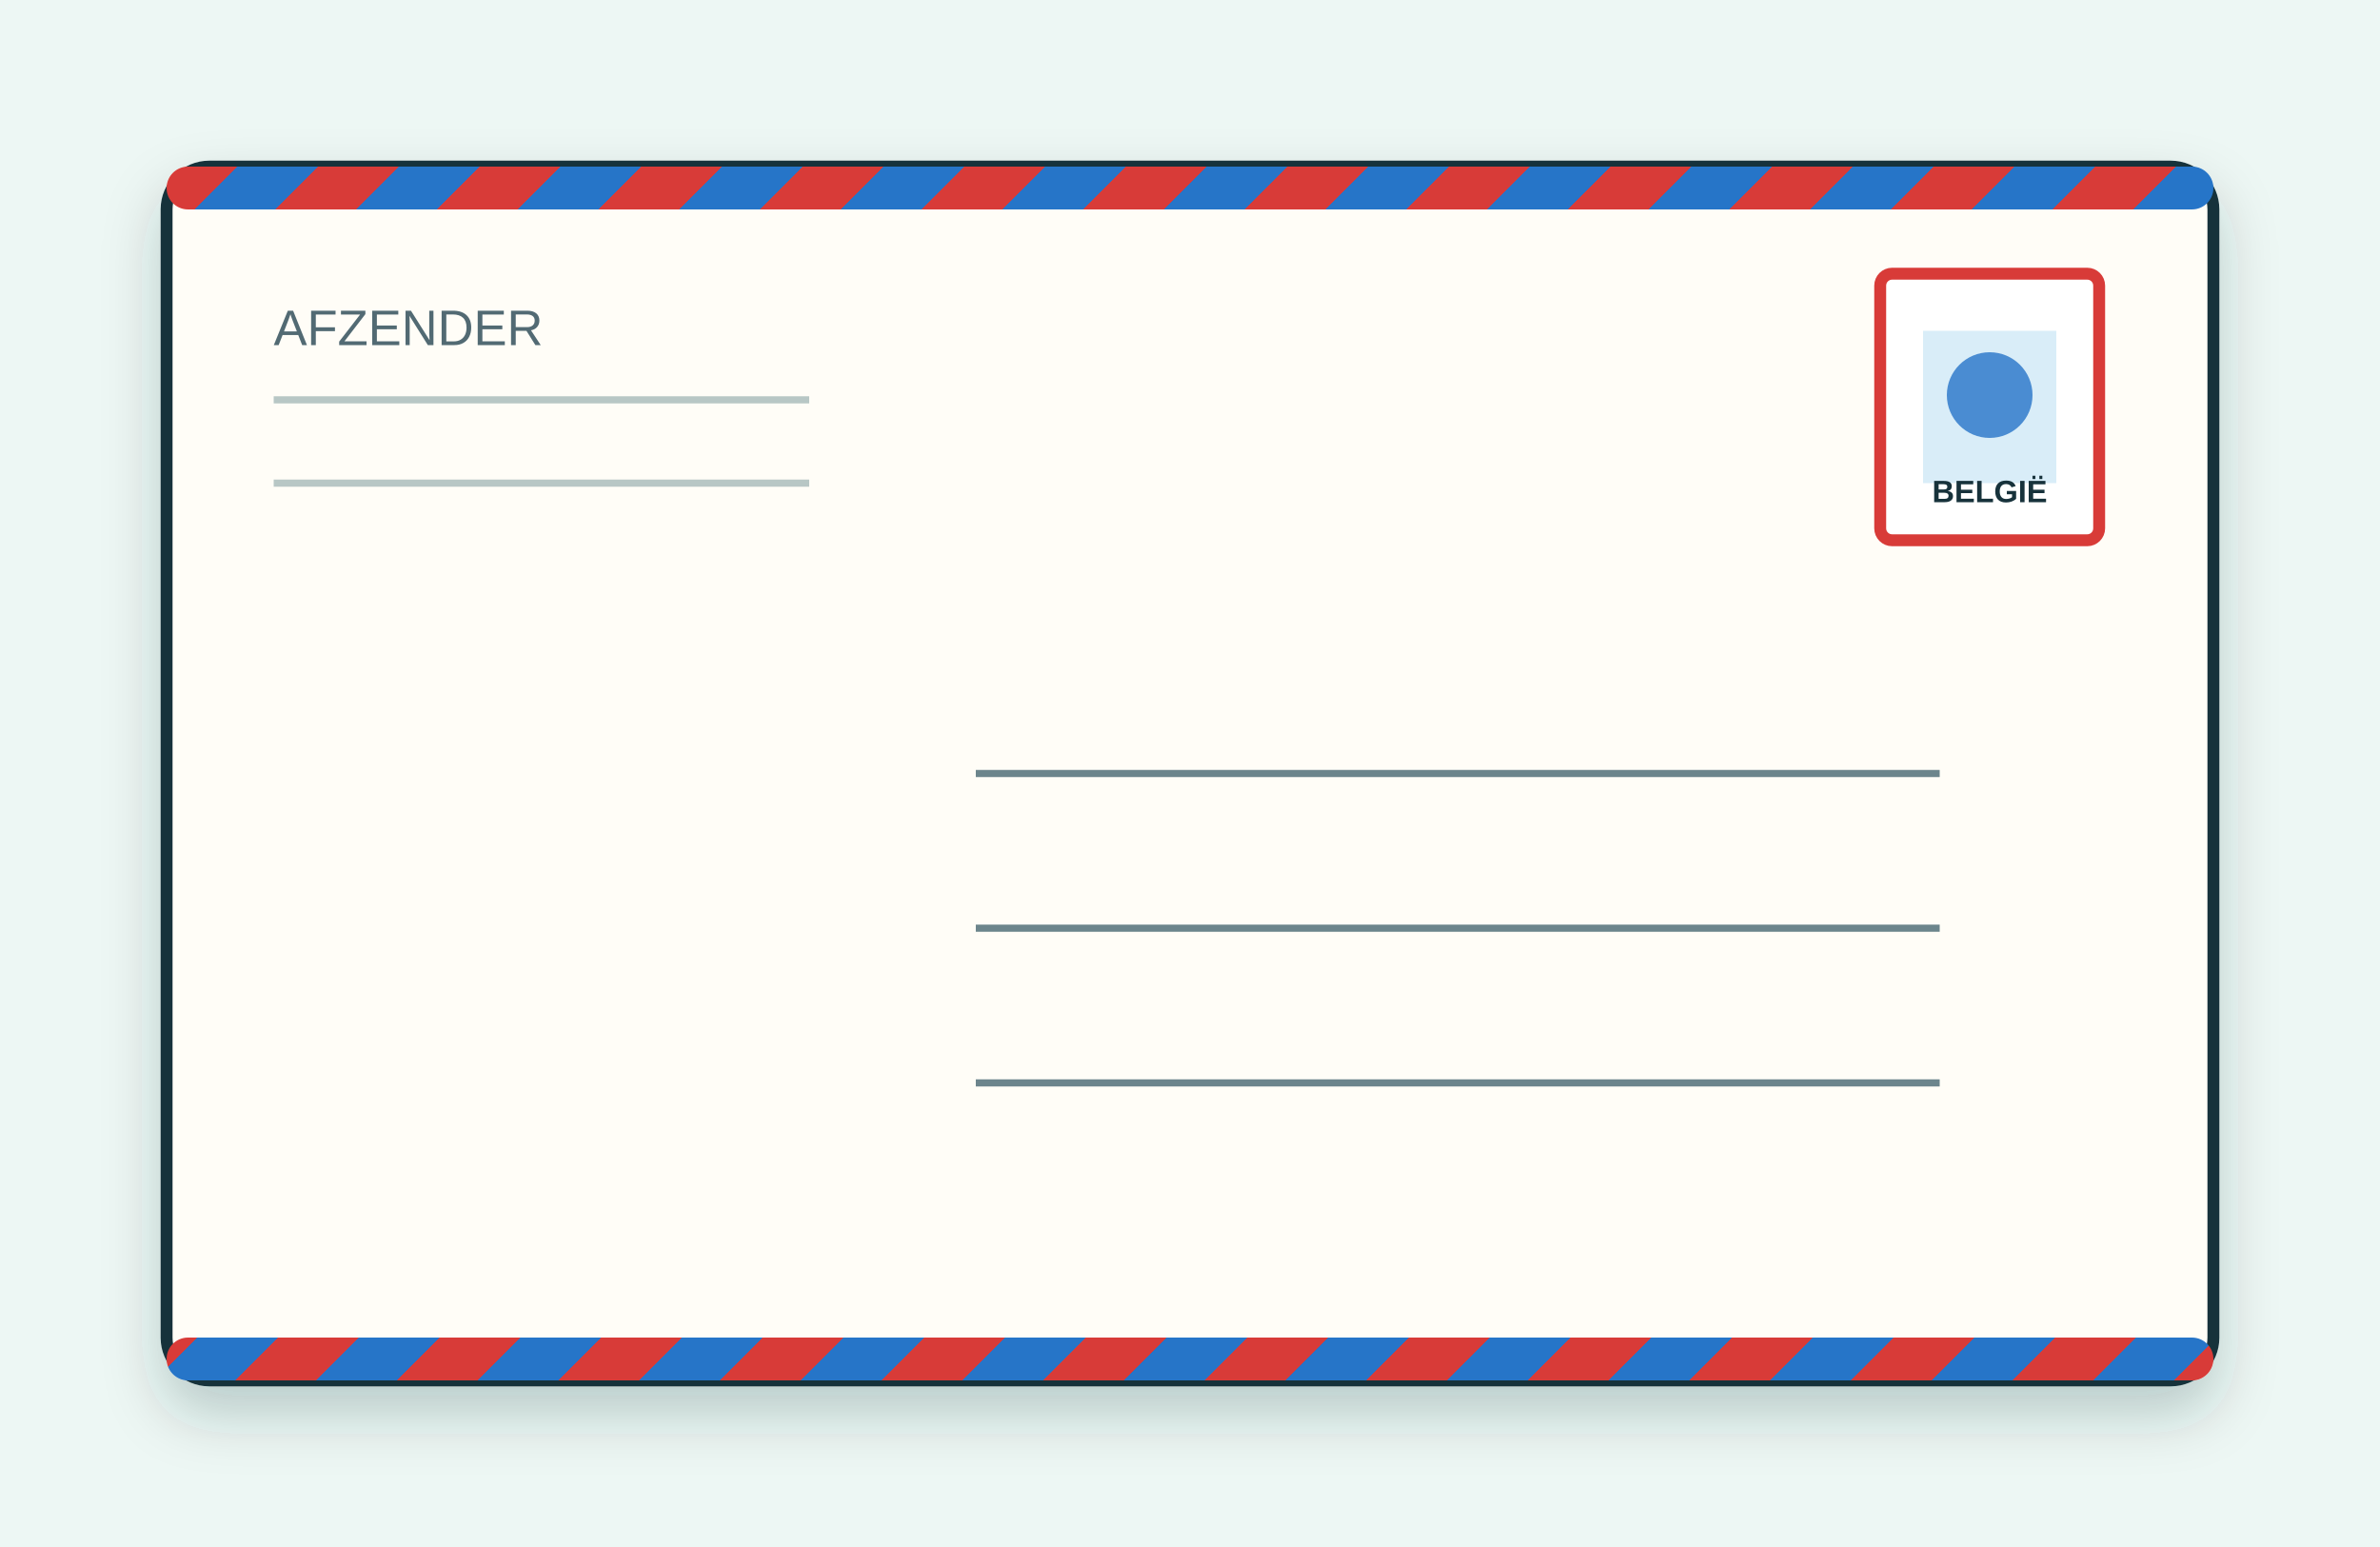
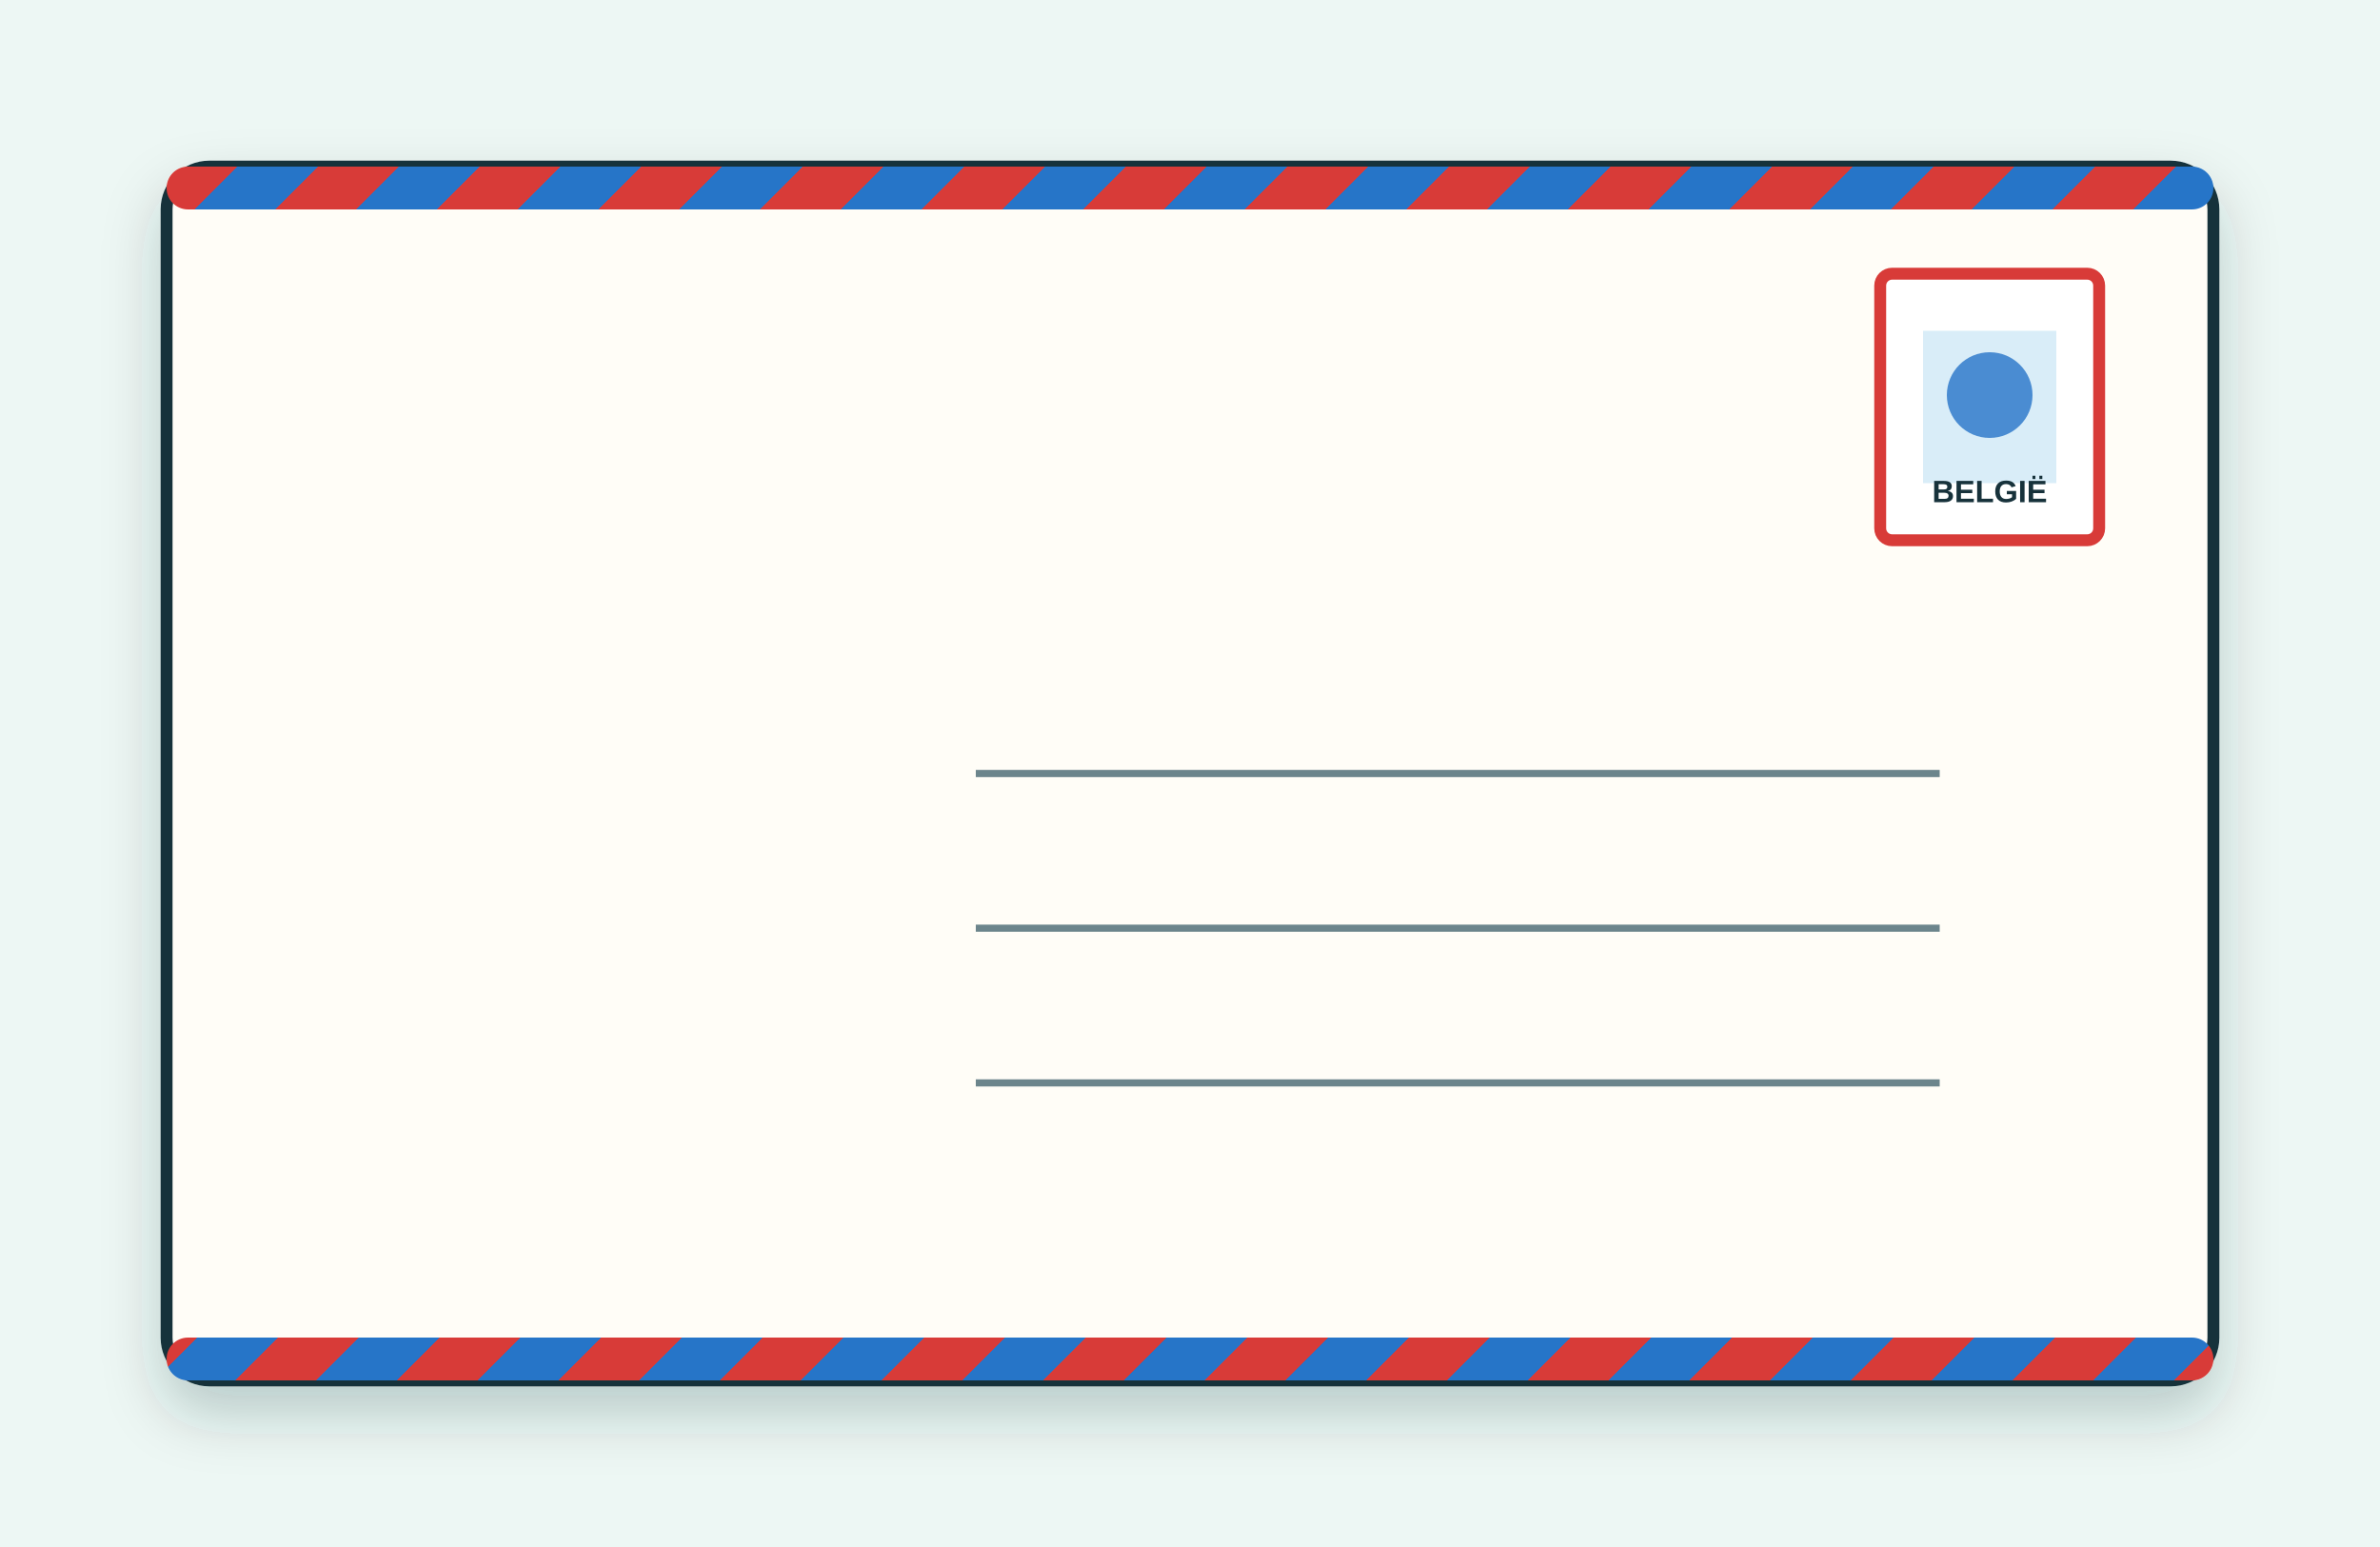
<svg xmlns="http://www.w3.org/2000/svg" viewBox="0 0 1000 650" role="img" aria-label="Lege envelop met drie schrijflijnen voor een adres">
  <defs>
    <filter id="shadow" x="-20%" y="-20%" width="140%" height="150%">
      <feDropShadow dx="0" dy="12" stdDeviation="12" flood-color="#17323b" flood-opacity=".22" />
    </filter>
    <pattern id="edge" width="48" height="24" patternUnits="userSpaceOnUse" patternTransform="rotate(45)">
      <rect width="24" height="24" fill="#d83b38" />
      <rect x="24" width="24" height="24" fill="#2774c8" />
    </pattern>
  </defs>
  <rect width="1000" height="650" fill="#edf7f4" />
  <g filter="url(#shadow)">
    <rect x="70" y="70" width="860" height="510" rx="18" fill="#fffdf7" stroke="#17323b" stroke-width="5" />
    <rect x="70" y="70" width="860" height="18" rx="9" fill="url(#edge)" />
    <rect x="70" y="562" width="860" height="18" rx="9" fill="url(#edge)" />
  </g>
-   <g font-family="Arial,sans-serif" fill="#526a73" font-size="21">
-     <text x="115" y="145">AFZENDER</text>
-     <line x1="115" y1="168" x2="340" y2="168" stroke="#b8c7c5" stroke-width="3" />
-     <line x1="115" y1="203" x2="340" y2="203" stroke="#b8c7c5" stroke-width="3" />
-   </g>
  <g transform="translate(790 115)">
    <rect width="92" height="112" rx="5" fill="#fff" stroke="#d83b38" stroke-width="5" />
    <path d="M18 24h56v64H18z" fill="#d9edf8" />
    <circle cx="46" cy="51" r="18" fill="#2774c8" opacity=".8" />
    <text x="46" y="96" text-anchor="middle" font-family="Arial,sans-serif" font-size="13" font-weight="700" fill="#17323b">BELGIË</text>
  </g>
  <g stroke="#6c858c" stroke-width="3">
    <line x1="410" y1="325" x2="815" y2="325" />
    <line x1="410" y1="390" x2="815" y2="390" />
    <line x1="410" y1="455" x2="815" y2="455" />
  </g>
</svg>
